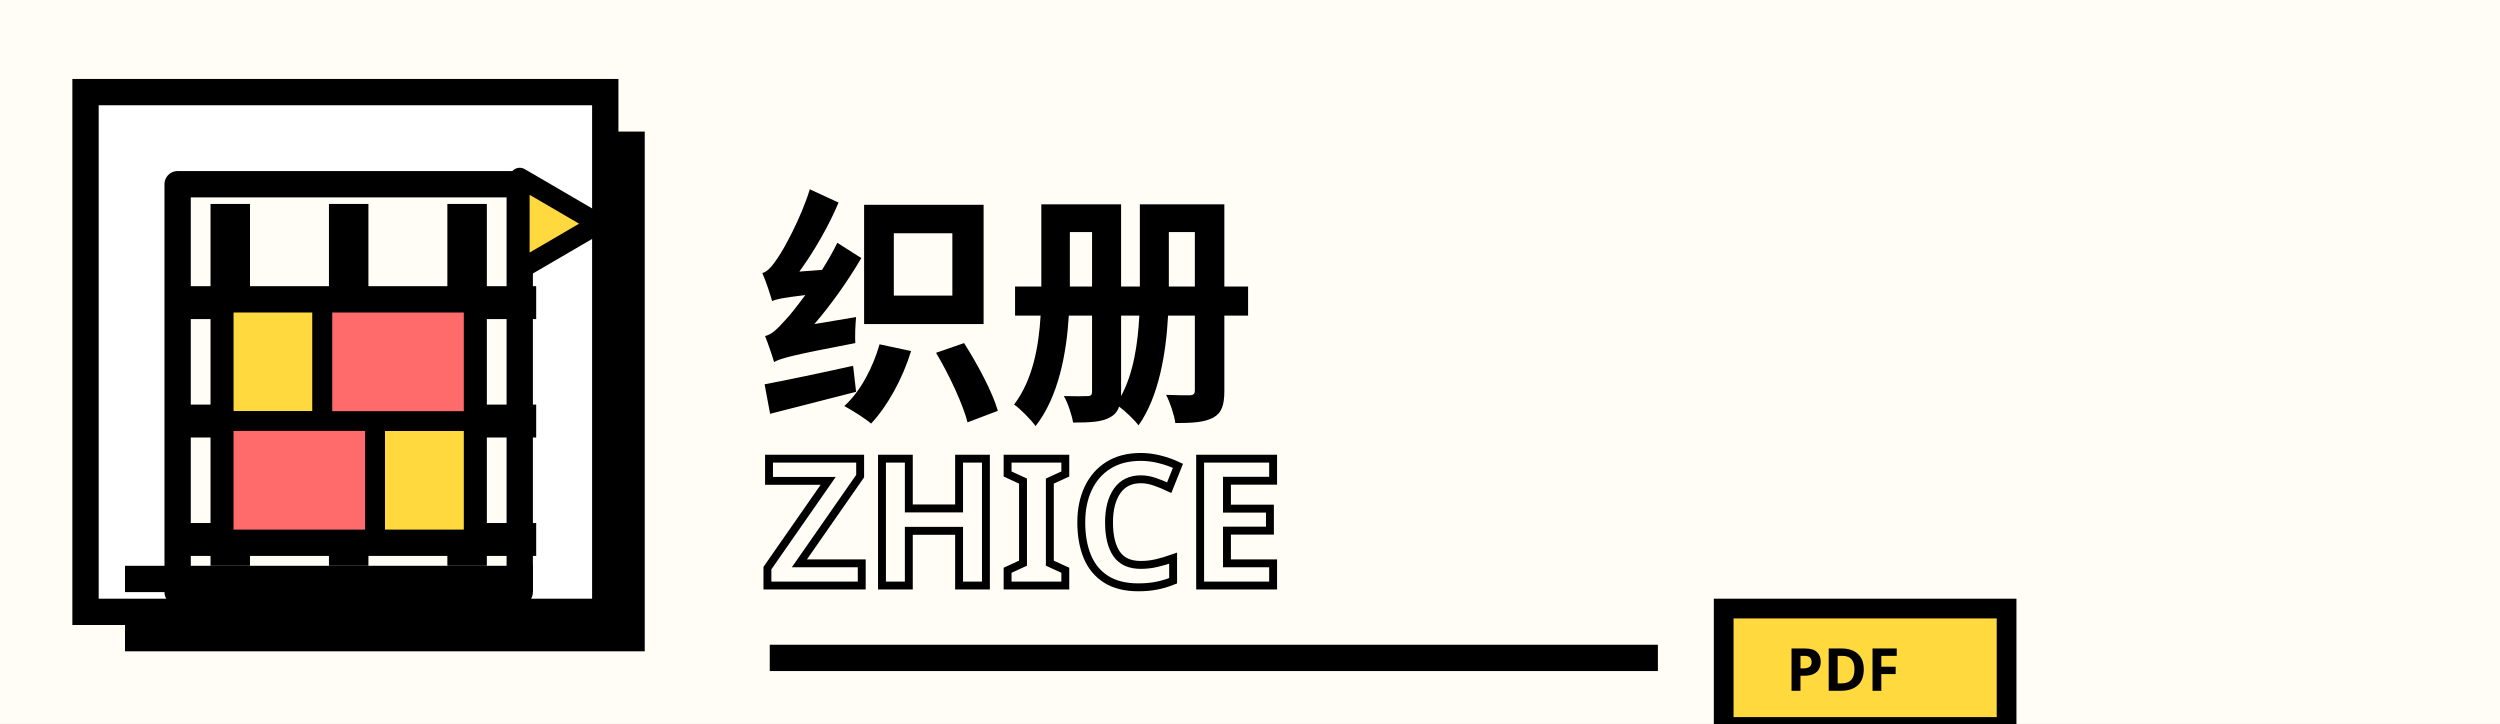
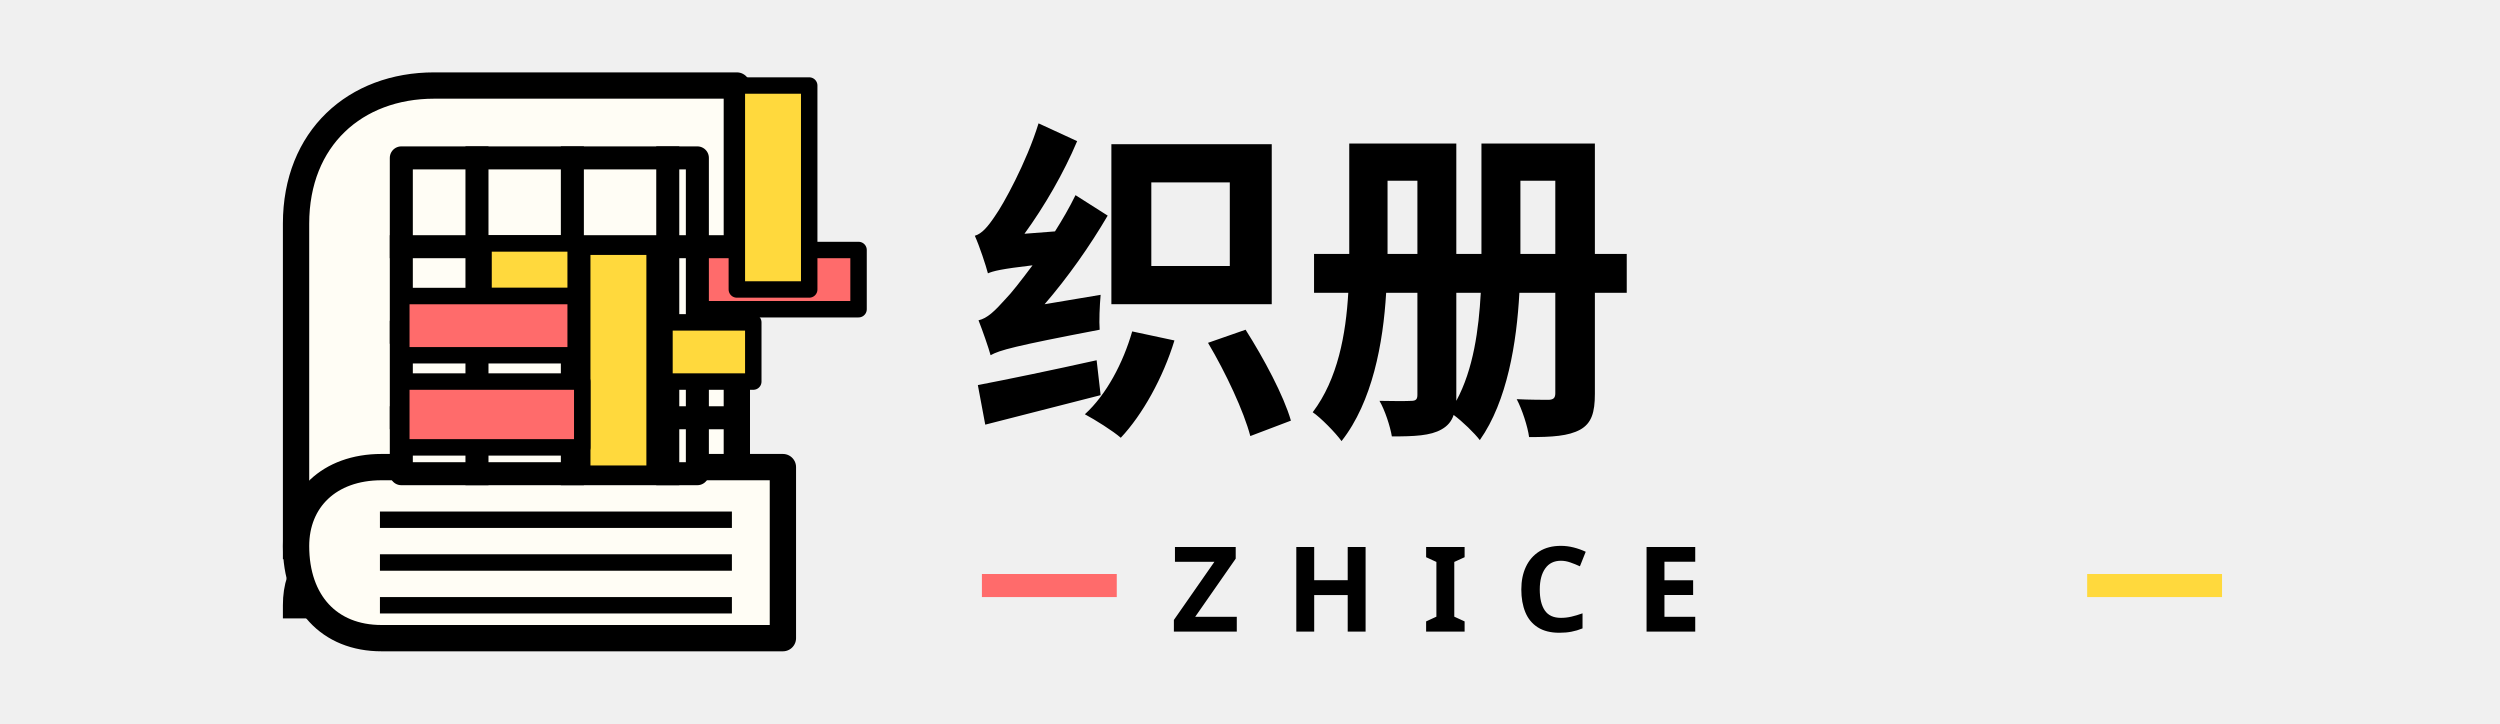
<svg xmlns="http://www.w3.org/2000/svg" width="760" height="220" viewBox="0 0 760 220" role="img" aria-labelledby="title desc">
-   <rect width="760" height="220" fill="#fffdf5" />
-   <g transform="translate(18 20)">
-     <rect x="20" y="20" width="158" height="158" fill="#000" />
-     <rect x="8" y="8" width="158" height="158" fill="#fff" stroke="#000" stroke-width="8" />
-     <path d="M36 36h104v124H36z" fill="#fffdf5" stroke="#000" stroke-width="8" stroke-linejoin="round" />
-     <path d="M52 48v98M88 48v98M124 48v98" stroke="#000" stroke-width="12" stroke-linecap="square" />
-     <path d="M44 72h96M44 108h96M44 144h96" stroke="#000" stroke-width="10" stroke-linecap="square" />
-     <path d="M50 72h30v36H50zM96 108h30v36H96z" fill="#ffd93d" stroke="#000" stroke-width="6" />
-     <path d="M80 72h46v36H80zM50 108h46v36H50z" fill="#ff6b6b" stroke="#000" stroke-width="6" />
-     <path d="M140 34l24 14-24 14z" fill="#ffd93d" stroke="#000" stroke-width="6" stroke-linejoin="round" />
-     <path d="M24 156h116" stroke="#000" stroke-width="8" stroke-linecap="square" />
-   </g>
-   <g transform="translate(230 46)">
-     <text x="0" y="76" fill="#000" font-family="Arial Black, Microsoft YaHei, PingFang SC, sans-serif" font-size="76" font-weight="900">织册</text>
-     <text x="2" y="132" fill="none" stroke="#000" stroke-width="2.4" font-family="Arial Black, Space Grotesk, sans-serif" font-size="54" font-weight="900">ZHICE</text>
-     <path d="M4 154h270" stroke="#000" stroke-width="8" />
-     <path d="M294 139h86v36h-86z" fill="#ffd93d" stroke="#000" stroke-width="6" />
-     <text x="313" y="164" fill="#000" font-family="Arial Black, Space Grotesk, sans-serif" font-size="18" font-weight="900">PDF</text>
+   <g fill="none" stroke="#000" stroke-linecap="square" stroke-linejoin="round">
+     <g transform="translate(48 18)">
+       <path d="M42 148V50c0-26 18-42 42-42h92v140H60c-12 0-18 7-18 18" fill="#fffdf5" stroke-width="8" />
+       <path d="M42 148c0-14 10-24 26-24h122v52H68c-16 0-26-11-26-28Z" fill="#fffdf5" stroke-width="8" />
+       <path d="M70 140h102M70 153h102M70 166h102" stroke-width="5" />
+       <path d="M74 30h90v96H74z" fill="#fffdf5" stroke-width="7" />
+       <path d="M97 30v96M126 30v96M155 30v96" stroke-width="7" />
+       <path d="M74 57h112M74 83h100M74 109h100" stroke-width="7" />
+       <path d="M99 56h28v16H99zM154 80h27v18h-27zM129 57h22v69h-22z" fill="#ffd93d" stroke-width="5" />
+       <path d="M74 72h53v18H74zM74 98h55v20H74zM165 58h48v18h-48z" fill="#ff6b6b" stroke-width="5" />
+       <path d="M176 8h22v62h-22z" fill="#ffd93d" stroke-width="5" />
+     </g>
+     <g transform="translate(294 26)">
+       <text x="0" y="98" fill="#000" stroke="none" font-family="Arial Black, Microsoft YaHei, PingFang SC, sans-serif" font-size="102" font-weight="900">织册</text>
+       <path d="M8 152h34" stroke="#ff6b6b" stroke-width="7" />
+       <text x="62" y="166" fill="#000" stroke="none" font-family="Arial Black, Space Grotesk, sans-serif" font-size="36" font-weight="900" letter-spacing="14">ZHICE</text>
+       <path d="M344 152h34" stroke="#ffd93d" stroke-width="7" />
+     </g>
  </g>
</svg>
